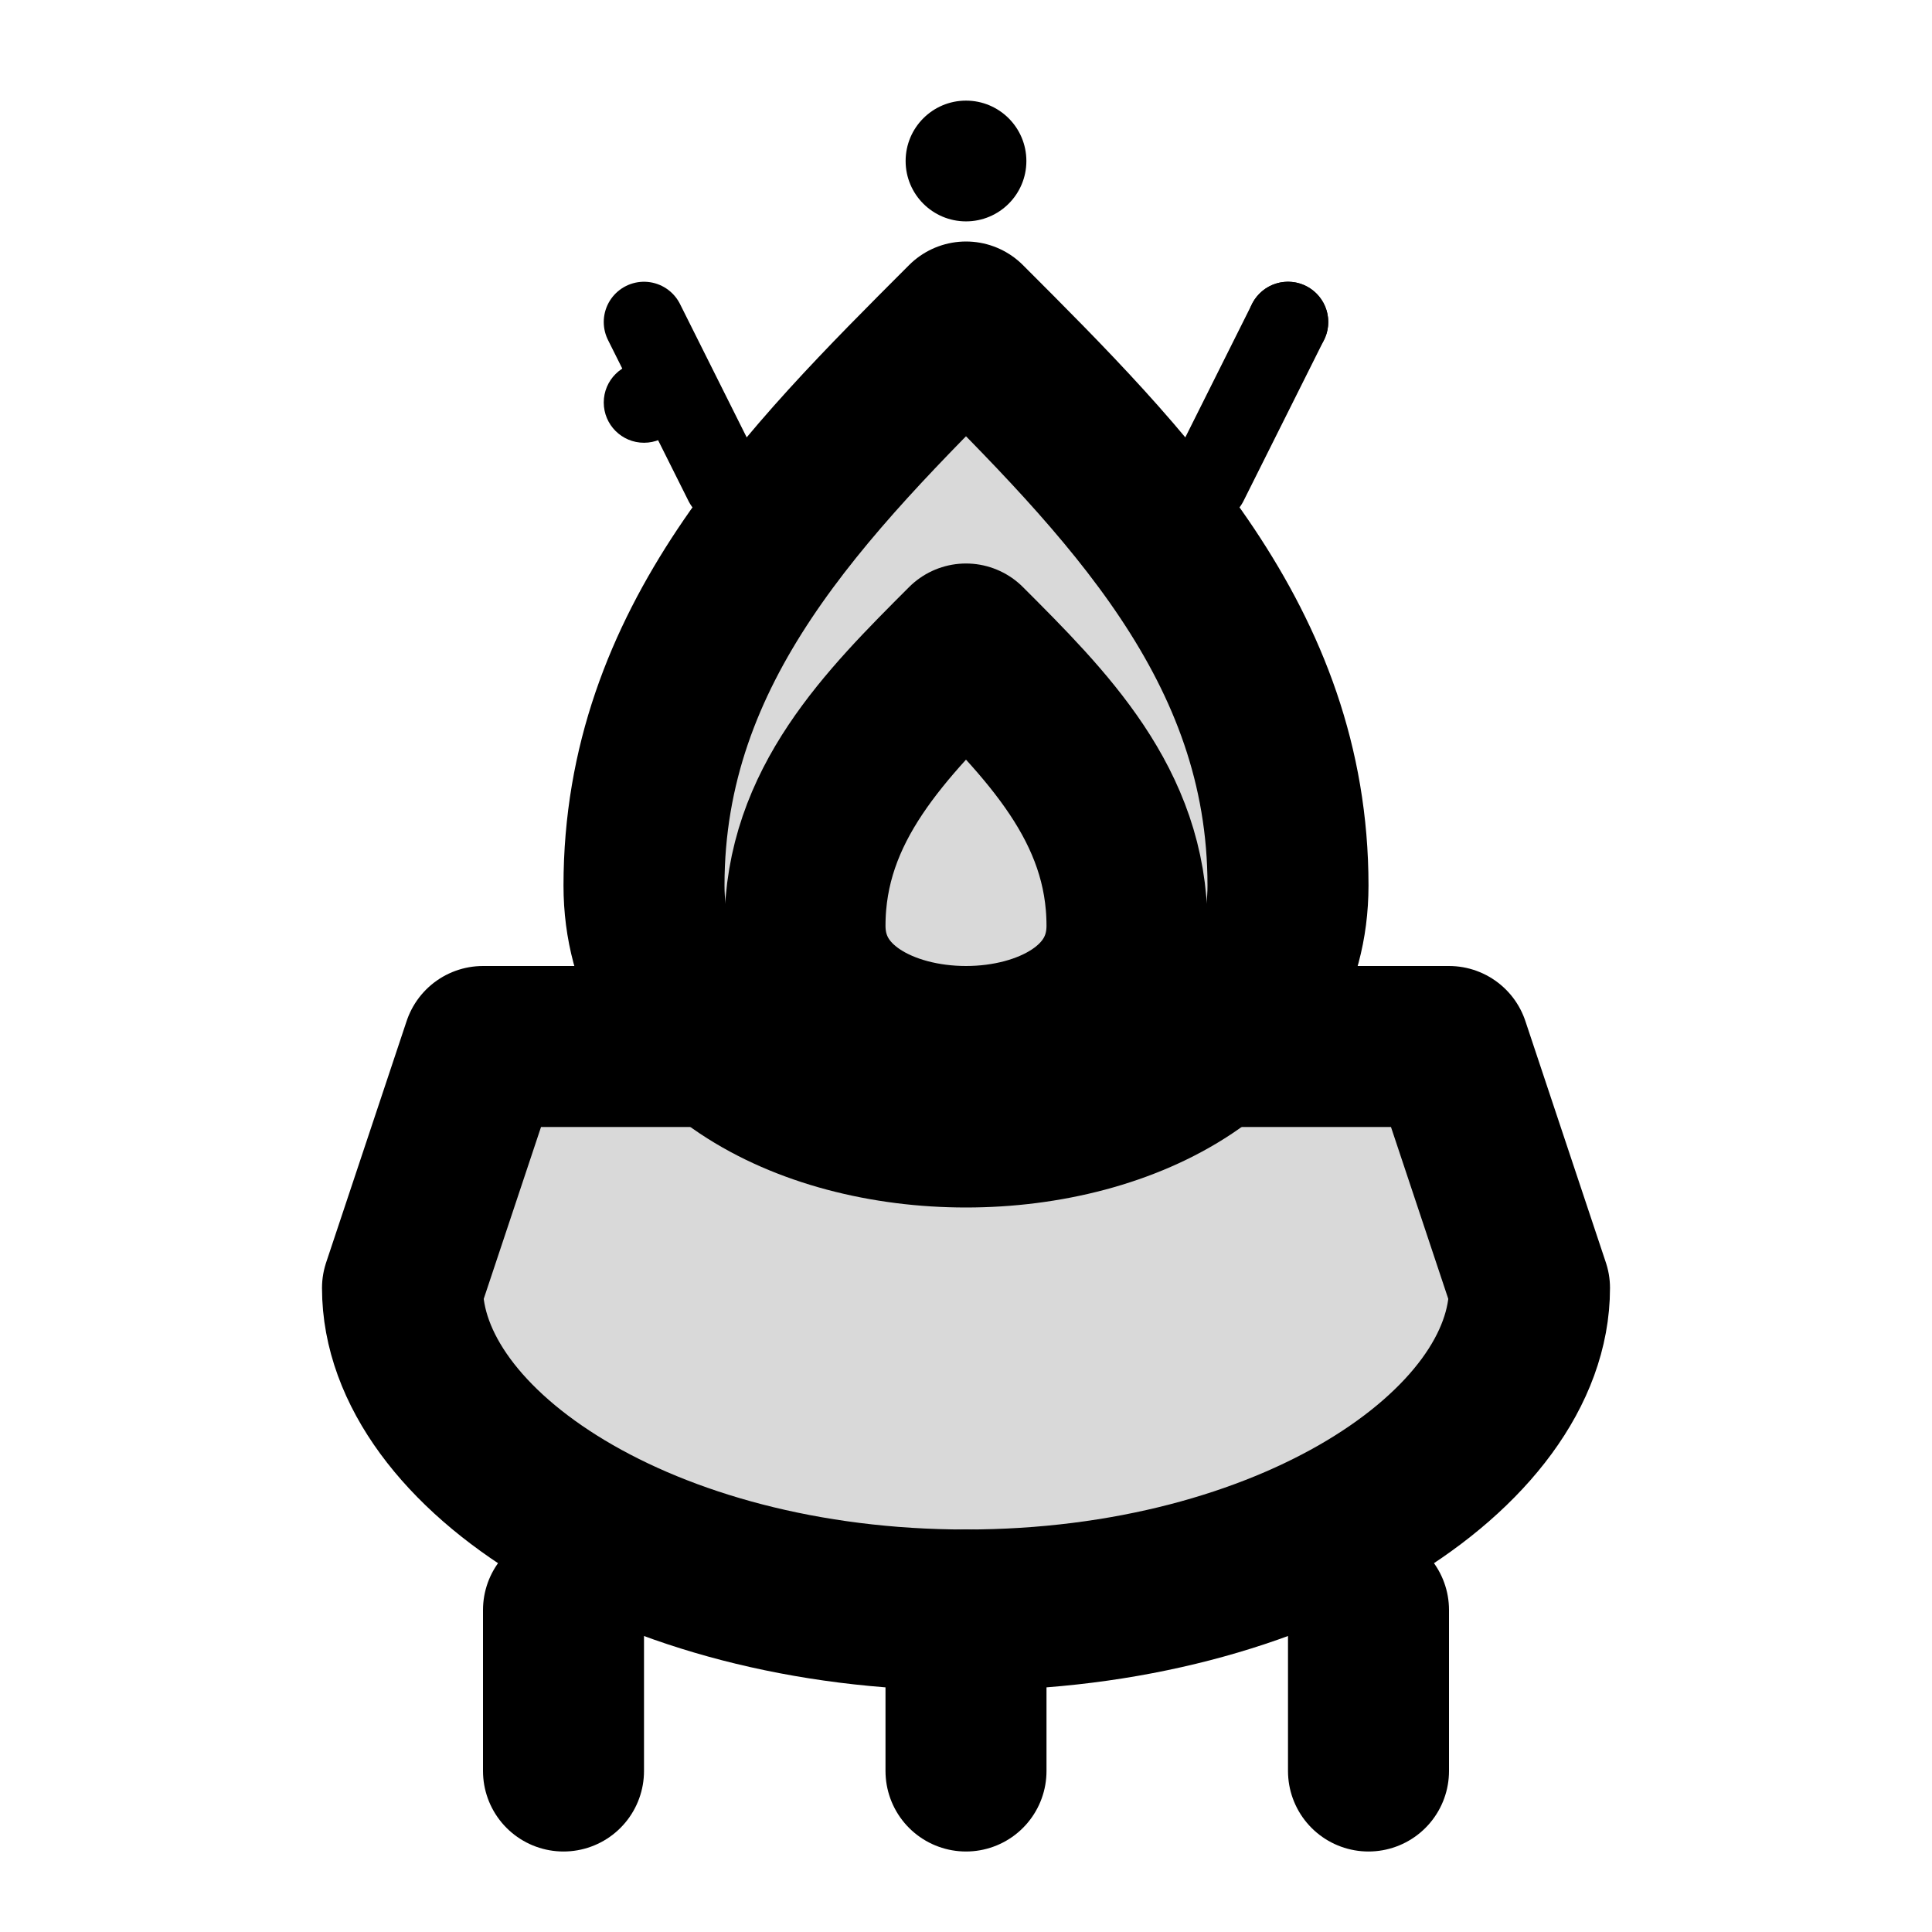
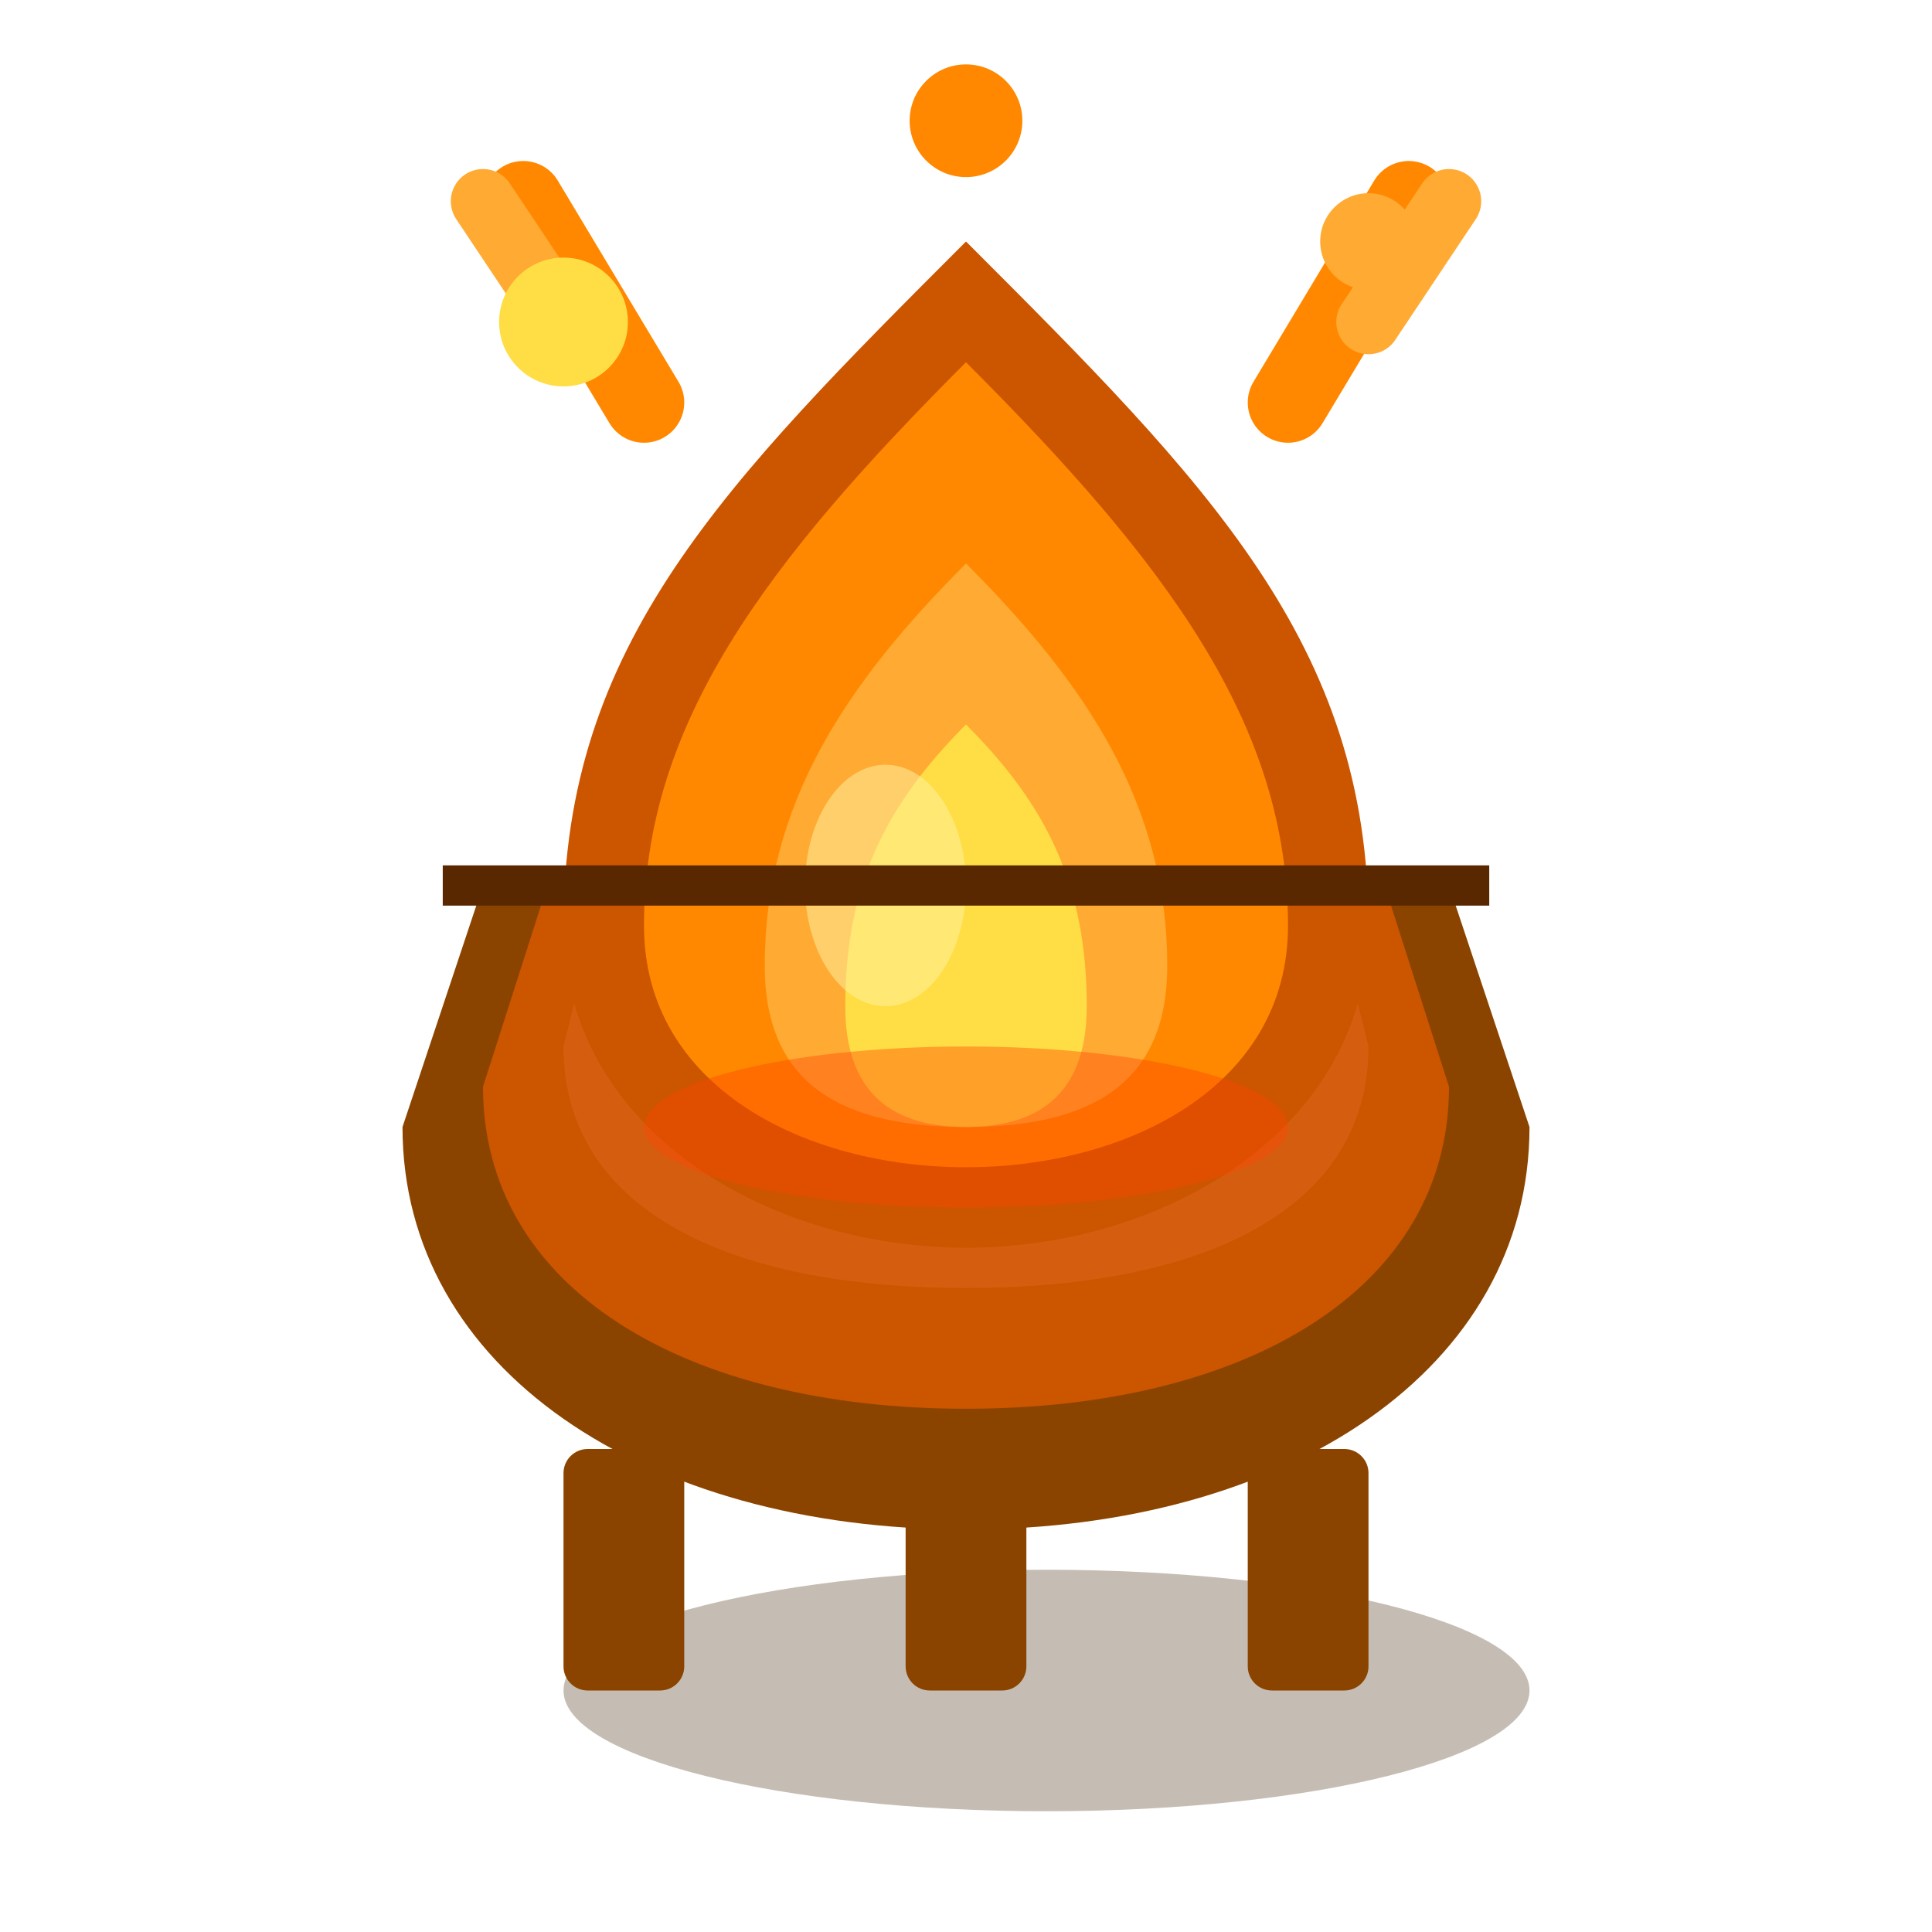
- <svg xmlns="http://www.w3.org/2000/svg" viewBox="0 0 24 24" fill="none">
-   <style>
-     .stroke { stroke: currentColor; stroke-width: 2; stroke-linecap: round; stroke-linejoin: round; fill: none; }
-     .metallic { fill: currentColor; fill-opacity: 0.15; }
-   </style>
-   <path class="stroke metallic" d="M5 16c0 2 3 4 7 4s7-2 7-4l-1-3H6l-1 3z" />
-   <path class="stroke" d="M7 20v2M17 20v2" />
-   <path class="stroke" d="M12 20v2" />
-   <path class="stroke metallic" d="M12 4c-2 2-4 4-4 7 0 2 2 3 4 3s4-1 4-3c0-3-2-5-4-7z" />
-   <path class="stroke" d="M12 8c-1 1-2 2-2 3.5 0 1 1 1.5 2 1.5s2-.5 2-1.5c0-1.5-1-2.5-2-3.5z" />
-   <path class="stroke" d="M9 6l-1-2M15 6l1-2" style="stroke-width: 1;" />
-   <circle cx="8" cy="5" r="0.5" fill="currentColor" />
-   <circle cx="16" cy="4" r="0.5" fill="currentColor" />
-   <circle cx="12" cy="2" r="0.75" fill="currentColor" />
+ <svg xmlns="http://www.w3.org/2000/svg" viewBox="0 0 24 24">
+   <ellipse cx="13" cy="21" rx="6" ry="1.5" fill="#3d2200" opacity="0.3" />
+   <path d="M5 14c0 3 3 5 7 5s7-2 7-5l-1-3H6l-1 3z" fill="#8b4400" />
+   <path d="M6 13.5c0 2.5 2.5 4 6 4s6-1.5 6-4l-.8-2.5H6.8l-.8 2.5z" fill="#cc5500" />
+   <path d="M7 13c0 2 2 3 5 3s5-1 5-3l-.5-2H7.5l-.5 2z" fill="#dd6620" opacity="0.5" />
+   <rect x="7" y="18" width="1.5" height="3" rx="0.3" fill="#8b4400" />
+   <rect x="11.25" y="18" width="1.5" height="3" rx="0.3" fill="#8b4400" />
+   <rect x="15.5" y="18" width="1.5" height="3" rx="0.3" fill="#8b4400" />
+   <path d="M12 3c-3 3-5 5-5 8.5 0 2.5 2.5 4 5 4s5-1.5 5-4c0-3.5-2-5.5-5-8.5z" fill="#cc5500" />
+   <path d="M12 4.5c-2.5 2.5-4 4.5-4 7 0 2 2 3 4 3s4-1 4-3c0-2.5-1.5-4.5-4-7z" fill="#ff8800" />
+   <path d="M12 7c-1.5 1.5-2.5 3-2.5 5 0 1.5 1 2 2.5 2s2.5-.5 2.5-2c0-2-1-3.5-2.5-5z" fill="#ffaa33" />
+   <path d="M12 9c-1 1-1.5 2-1.5 3.5 0 1 .5 1.5 1.5 1.5s1.5-.5 1.5-1.5c0-1.5-.5-2.5-1.5-3.5z" fill="#ffdd44" />
+   <ellipse cx="11" cy="11" rx="1" ry="1.5" fill="#fff4a3" opacity="0.5" />
+   <path d="M8 5l-1.5-2.5" fill="none" stroke="#ff8800" stroke-width="1" stroke-linecap="round" />
+   <path d="M7 4l-1-1.5" fill="none" stroke="#ffaa33" stroke-width="0.8" stroke-linecap="round" />
+   <path d="M16 5l1.5-2.5" fill="none" stroke="#ff8800" stroke-width="1" stroke-linecap="round" />
+   <path d="M17 4l1-1.5" fill="none" stroke="#ffaa33" stroke-width="0.8" stroke-linecap="round" />
+   <circle cx="7" cy="4" r="0.8" fill="#ffdd44" />
+   <circle cx="17" cy="3" r="0.6" fill="#ffaa33" />
+   <circle cx="12" cy="1.5" r="0.7" fill="#ff8800" />
+   <path d="M5.5 11h13" fill="none" stroke="#5a2800" stroke-width="0.5" />
+   <ellipse cx="12" cy="14" rx="4" ry="1" fill="#ff4400" opacity="0.4" />
</svg>
